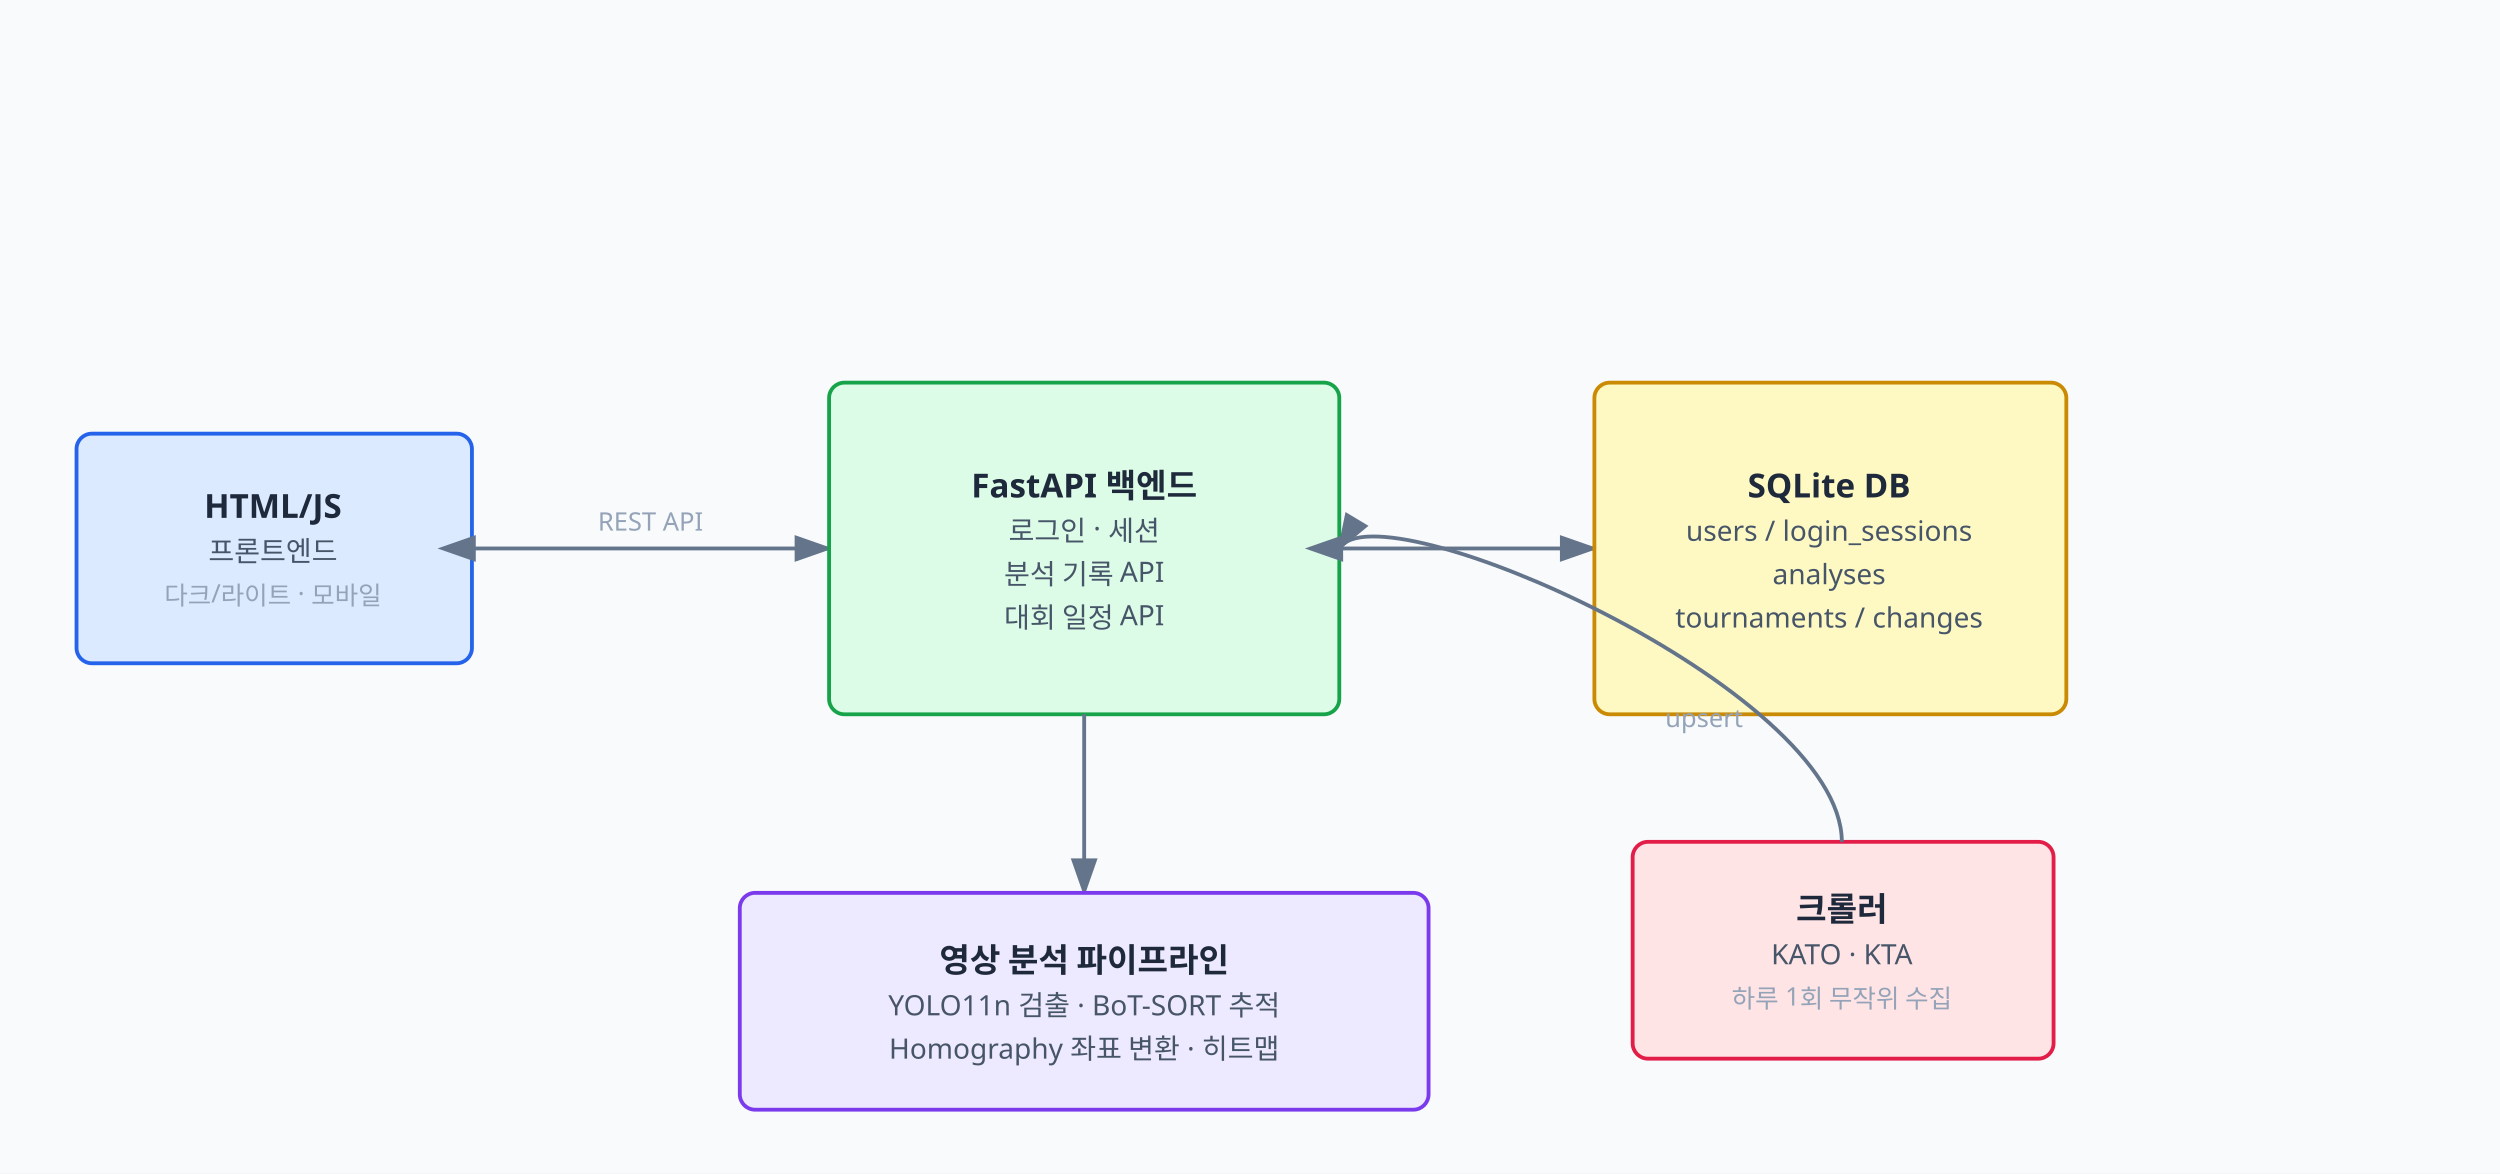
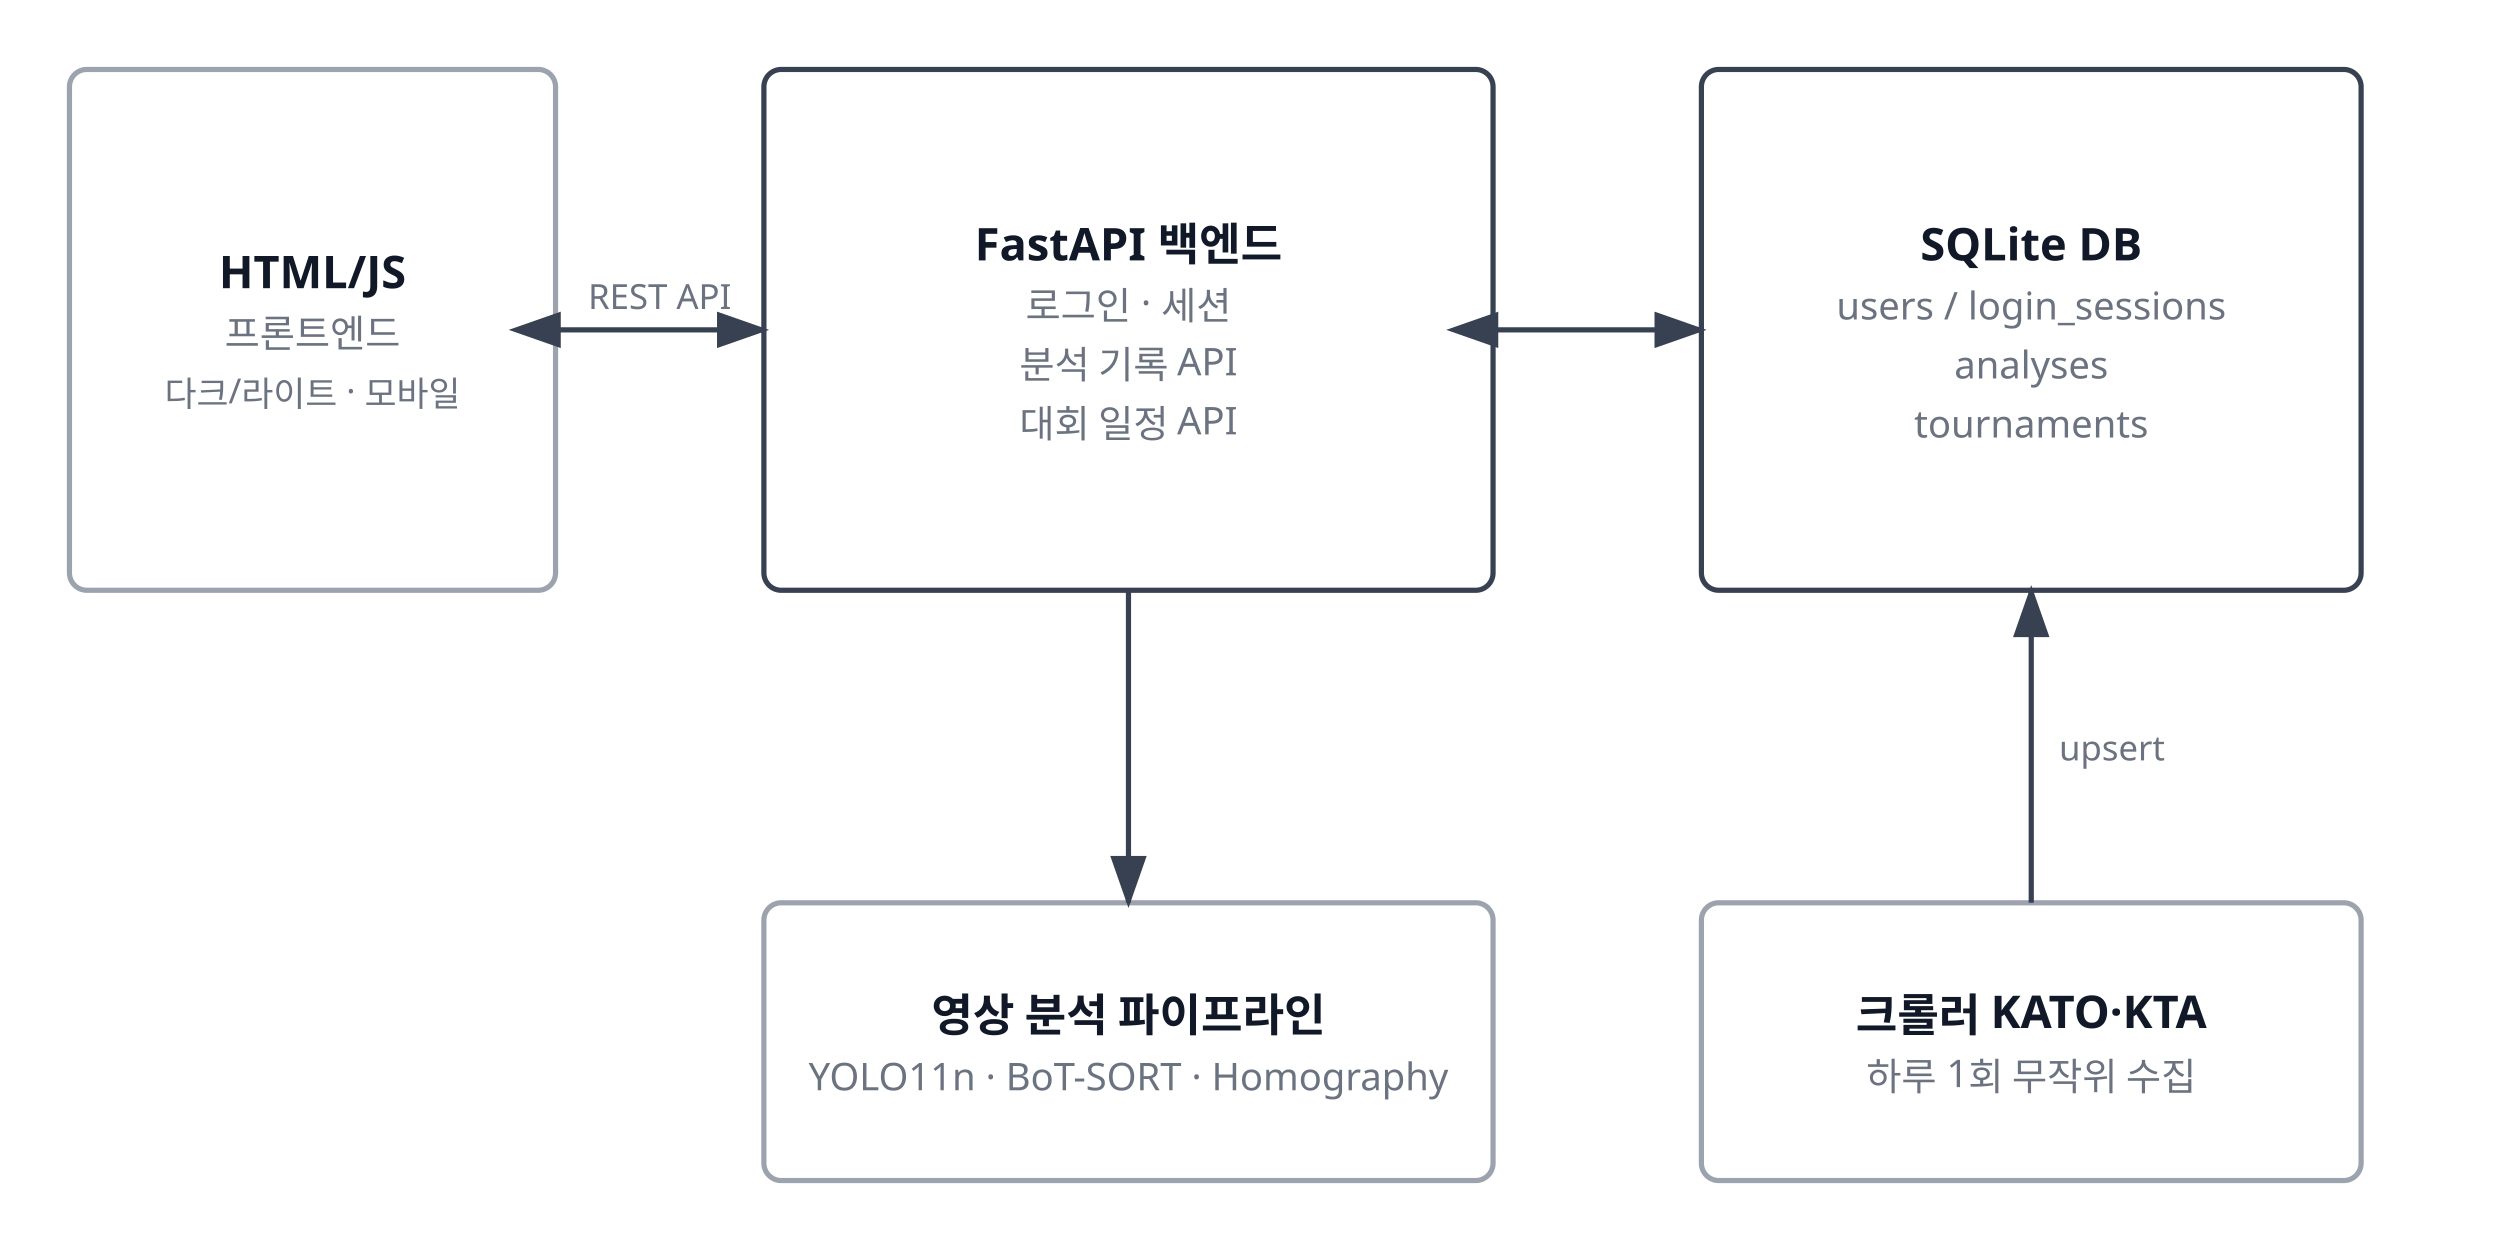
- <svg xmlns="http://www.w3.org/2000/svg" viewBox="0 0 980 460" font-family="'Malgun Gothic','Apple SD Gothic Neo','Noto Sans KR',sans-serif">
-   <rect width="980" height="460" fill="#F8FAFC" />
+ <svg xmlns="http://www.w3.org/2000/svg" viewBox="0 0 720 360" font-family="'Malgun Gothic','Apple SD Gothic Neo','Noto Sans KR',sans-serif">
+   <rect width="720" height="360" fill="#FFFFFF" />
  <defs>
    <marker id="arr" markerWidth="10" markerHeight="7" refX="9" refY="3.5" orient="auto">
-       <polygon points="0 0,10 3.5,0 7" fill="#64748B" />
+       <polygon points="0 0,10 3.5,0 7" fill="#374151" />
    </marker>
    <marker id="arrl" markerWidth="10" markerHeight="7" refX="1" refY="3.5" orient="auto-start-reverse">
-       <polygon points="0 0,10 3.5,0 7" fill="#64748B" />
+       <polygon points="0 0,10 3.5,0 7" fill="#374151" />
    </marker>
  </defs>
-   <rect x="30" y="170" width="155" height="90" fill="#DBEAFE" stroke="#2563EB" stroke-width="1.5" rx="6" />
-   <text x="107" y="203" text-anchor="middle" font-size="13" font-weight="600" fill="#1E293B">HTML/JS</text>
-   <text x="107" y="220" text-anchor="middle" font-size="11" fill="#475569">프론트엔드</text>
-   <text x="107" y="237" text-anchor="middle" font-size="10" fill="#94A3B8">다크/라이트 · 모바일</text>
-   <line x1="185" y1="215" x2="325" y2="215" stroke="#64748B" stroke-width="1.5" marker-end="url(#arr)" marker-start="url(#arrl)" />
-   <text x="255" y="208" text-anchor="middle" font-size="10" fill="#94A3B8">REST API</text>
-   <rect x="325" y="150" width="200" height="130" fill="#DCFCE7" stroke="#16A34A" stroke-width="1.5" rx="6" />
-   <text x="425" y="195" text-anchor="middle" font-size="13" font-weight="600" fill="#1E293B">FastAPI 백엔드</text>
-   <text x="425" y="212" text-anchor="middle" font-size="11" fill="#475569">로그인 · 세션</text>
-   <text x="425" y="229" text-anchor="middle" font-size="11" fill="#475569">분석 기록 API</text>
-   <text x="425" y="246" text-anchor="middle" font-size="11" fill="#475569">대회 일정 API</text>
-   <line x1="525" y1="215" x2="625" y2="215" stroke="#64748B" stroke-width="1.5" marker-end="url(#arr)" marker-start="url(#arrl)" />
-   <rect x="625" y="150" width="185" height="130" fill="#FEF9C3" stroke="#CA8A04" stroke-width="1.5" rx="6" />
-   <text x="717" y="195" text-anchor="middle" font-size="13" font-weight="600" fill="#1E293B">SQLite DB</text>
-   <text x="717" y="212" text-anchor="middle" font-size="11" fill="#475569">users / login_sessions</text>
-   <text x="717" y="229" text-anchor="middle" font-size="11" fill="#475569">analyses</text>
-   <text x="717" y="246" text-anchor="middle" font-size="11" fill="#475569">tournaments / changes</text>
-   <line x1="425" y1="280" x2="425" y2="350" stroke="#64748B" stroke-width="1.5" marker-end="url(#arr)" />
-   <rect x="290" y="350" width="270" height="85" fill="#EDE9FE" stroke="#7C3AED" stroke-width="1.5" rx="6" />
-   <text x="425" y="381" text-anchor="middle" font-size="13" font-weight="600" fill="#1E293B">영상 분석 파이프라인</text>
-   <text x="425" y="398" text-anchor="middle" font-size="11" fill="#475569">YOLO11n 검출 · BoT-SORT 추적</text>
-   <text x="425" y="415" text-anchor="middle" font-size="11" fill="#475569">Homography 좌표 변환 · 히트맵</text>
-   <rect x="640" y="330" width="165" height="85" fill="#FFE4E6" stroke="#E11D48" stroke-width="1.5" rx="6" />
-   <text x="722" y="361" text-anchor="middle" font-size="13" font-weight="600" fill="#1E293B">크롤러</text>
-   <text x="722" y="378" text-anchor="middle" font-size="11" fill="#475569">KATO · KTA</text>
-   <text x="722" y="395" text-anchor="middle" font-size="10" fill="#94A3B8">하루 1회 무작위 수집</text>
-   <path d="M 722 330 C 722 270, 540 190, 525 215" stroke="#64748B" stroke-width="1.5" fill="none" marker-end="url(#arr)" />
-   <text x="668" y="285" text-anchor="middle" font-size="10" fill="#94A3B8">upsert</text>
+   <rect x="20" y="20" width="140" height="150" fill="#FFFFFF" stroke="#9CA3AF" stroke-width="1.5" rx="5" />
+   <text x="90" y="83" text-anchor="middle" font-size="13" font-weight="600" fill="#111827">HTML/JS</text>
+   <text x="90" y="100" text-anchor="middle" font-size="11" fill="#6B7280">프론트엔드</text>
+   <text x="90" y="117" text-anchor="middle" font-size="10" fill="#6B7280">다크/라이트 · 모바일</text>
+   <rect x="220" y="20" width="210" height="150" fill="#FFFFFF" stroke="#374151" stroke-width="1.5" rx="5" />
+   <text x="325" y="75" text-anchor="middle" font-size="13" font-weight="600" fill="#111827">FastAPI 백엔드</text>
+   <text x="325" y="92" text-anchor="middle" font-size="11" fill="#6B7280">로그인 · 세션</text>
+   <text x="325" y="109" text-anchor="middle" font-size="11" fill="#6B7280">분석 기록 API</text>
+   <text x="325" y="126" text-anchor="middle" font-size="11" fill="#6B7280">대회 일정 API</text>
+   <rect x="490" y="20" width="190" height="150" fill="#FFFFFF" stroke="#374151" stroke-width="1.5" rx="5" />
+   <text x="585" y="75" text-anchor="middle" font-size="13" font-weight="600" fill="#111827">SQLite DB</text>
+   <text x="585" y="92" text-anchor="middle" font-size="11" fill="#6B7280">users / login_sessions</text>
+   <text x="585" y="109" text-anchor="middle" font-size="11" fill="#6B7280">analyses</text>
+   <text x="585" y="126" text-anchor="middle" font-size="11" fill="#6B7280">tournaments</text>
+   <line x1="160" y1="95" x2="220" y2="95" stroke="#374151" stroke-width="1.5" marker-end="url(#arr)" marker-start="url(#arrl)" />
+   <text x="190" y="89" text-anchor="middle" font-size="10" font-weight="400" fill="#6B7280">REST API</text>
+   <line x1="430" y1="95" x2="490" y2="95" stroke="#374151" stroke-width="1.5" marker-end="url(#arr)" marker-start="url(#arrl)" />
+   <rect x="220" y="260" width="210" height="80" fill="#FFFFFF" stroke="#9CA3AF" stroke-width="1.5" rx="5" />
+   <text x="325" y="297" text-anchor="middle" font-size="13" font-weight="600" fill="#111827">영상 분석 파이프라인</text>
+   <text x="325" y="314" text-anchor="middle" font-size="11" fill="#6B7280">YOLO11n · BoT-SORT · Homography</text>
+   <rect x="490" y="260" width="190" height="80" fill="#FFFFFF" stroke="#9CA3AF" stroke-width="1.5" rx="5" />
+   <text x="585" y="297" text-anchor="middle" font-size="13" font-weight="600" fill="#111827">크롤러 KATO·KTA</text>
+   <text x="585" y="314" text-anchor="middle" font-size="11" fill="#6B7280">하루 1회 무작위 수집</text>
+   <line x1="325" y1="170" x2="325" y2="260" stroke="#374151" stroke-width="1.5" marker-end="url(#arr)" />
+   <line x1="585" y1="260" x2="585" y2="170" stroke="#374151" stroke-width="1.5" marker-end="url(#arr)" />
+   <text x="593" y="219" text-anchor="start" font-size="10" font-weight="400" fill="#6B7280">upsert</text>
</svg>
